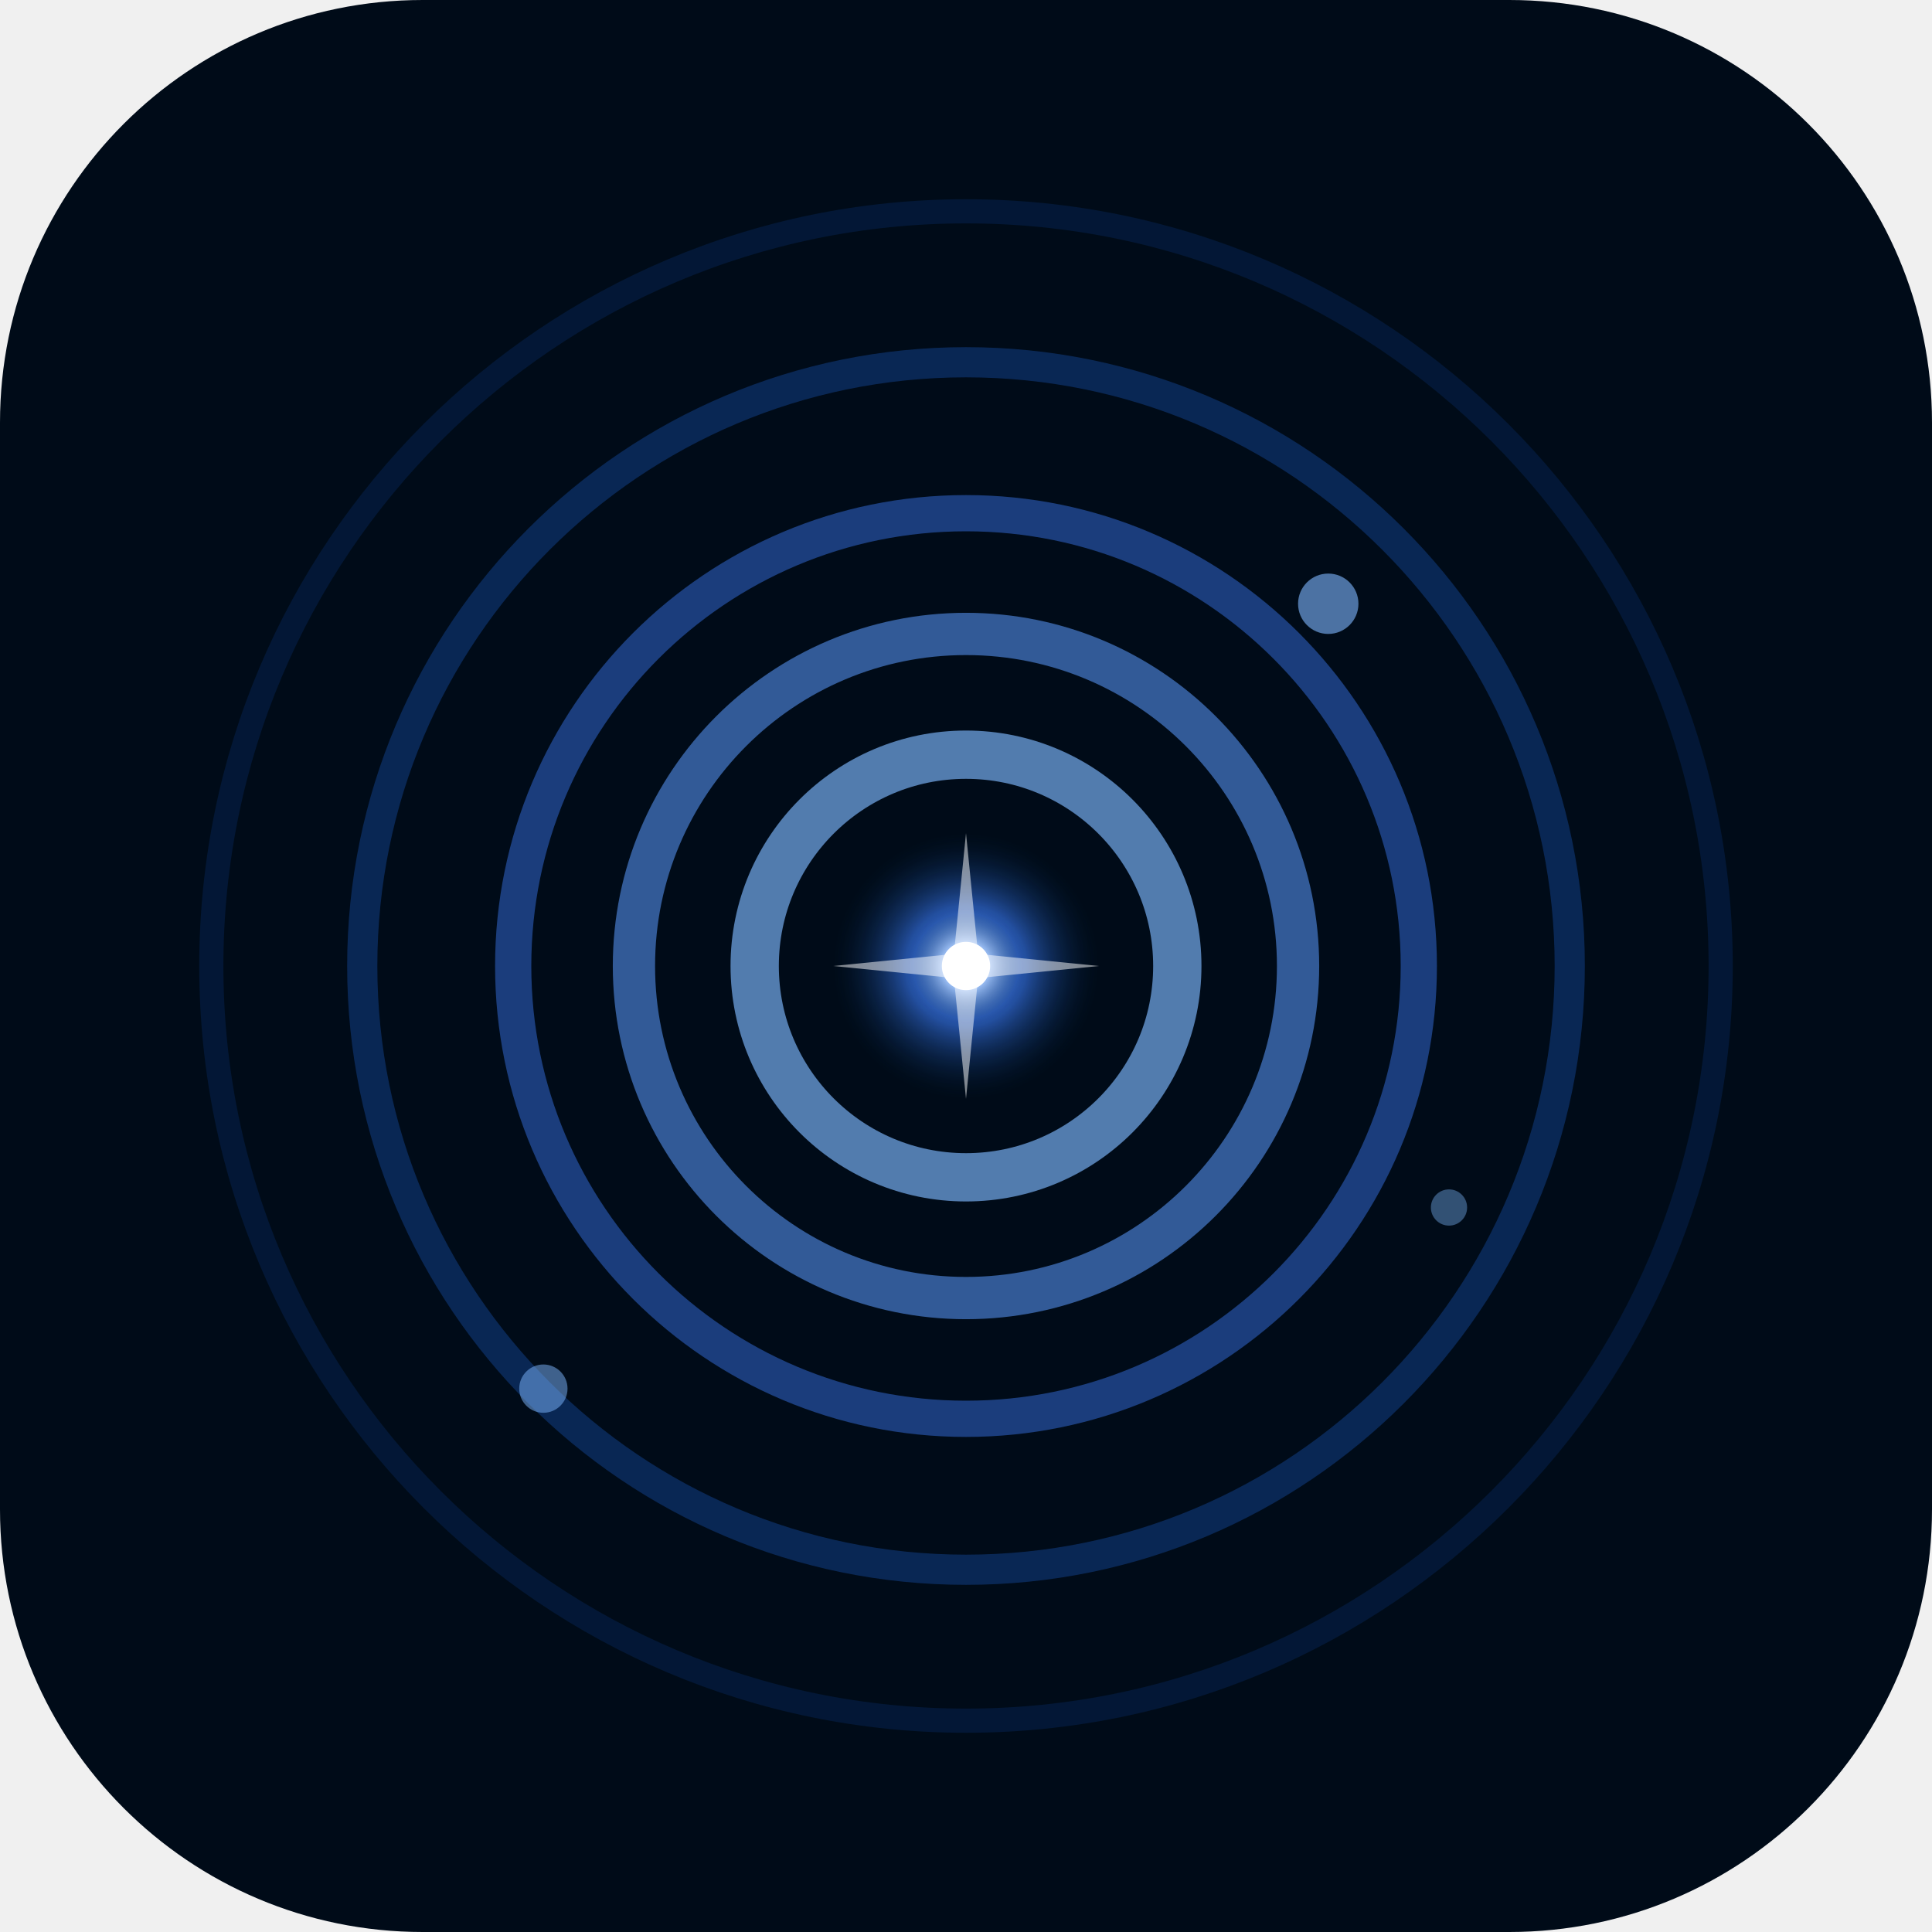
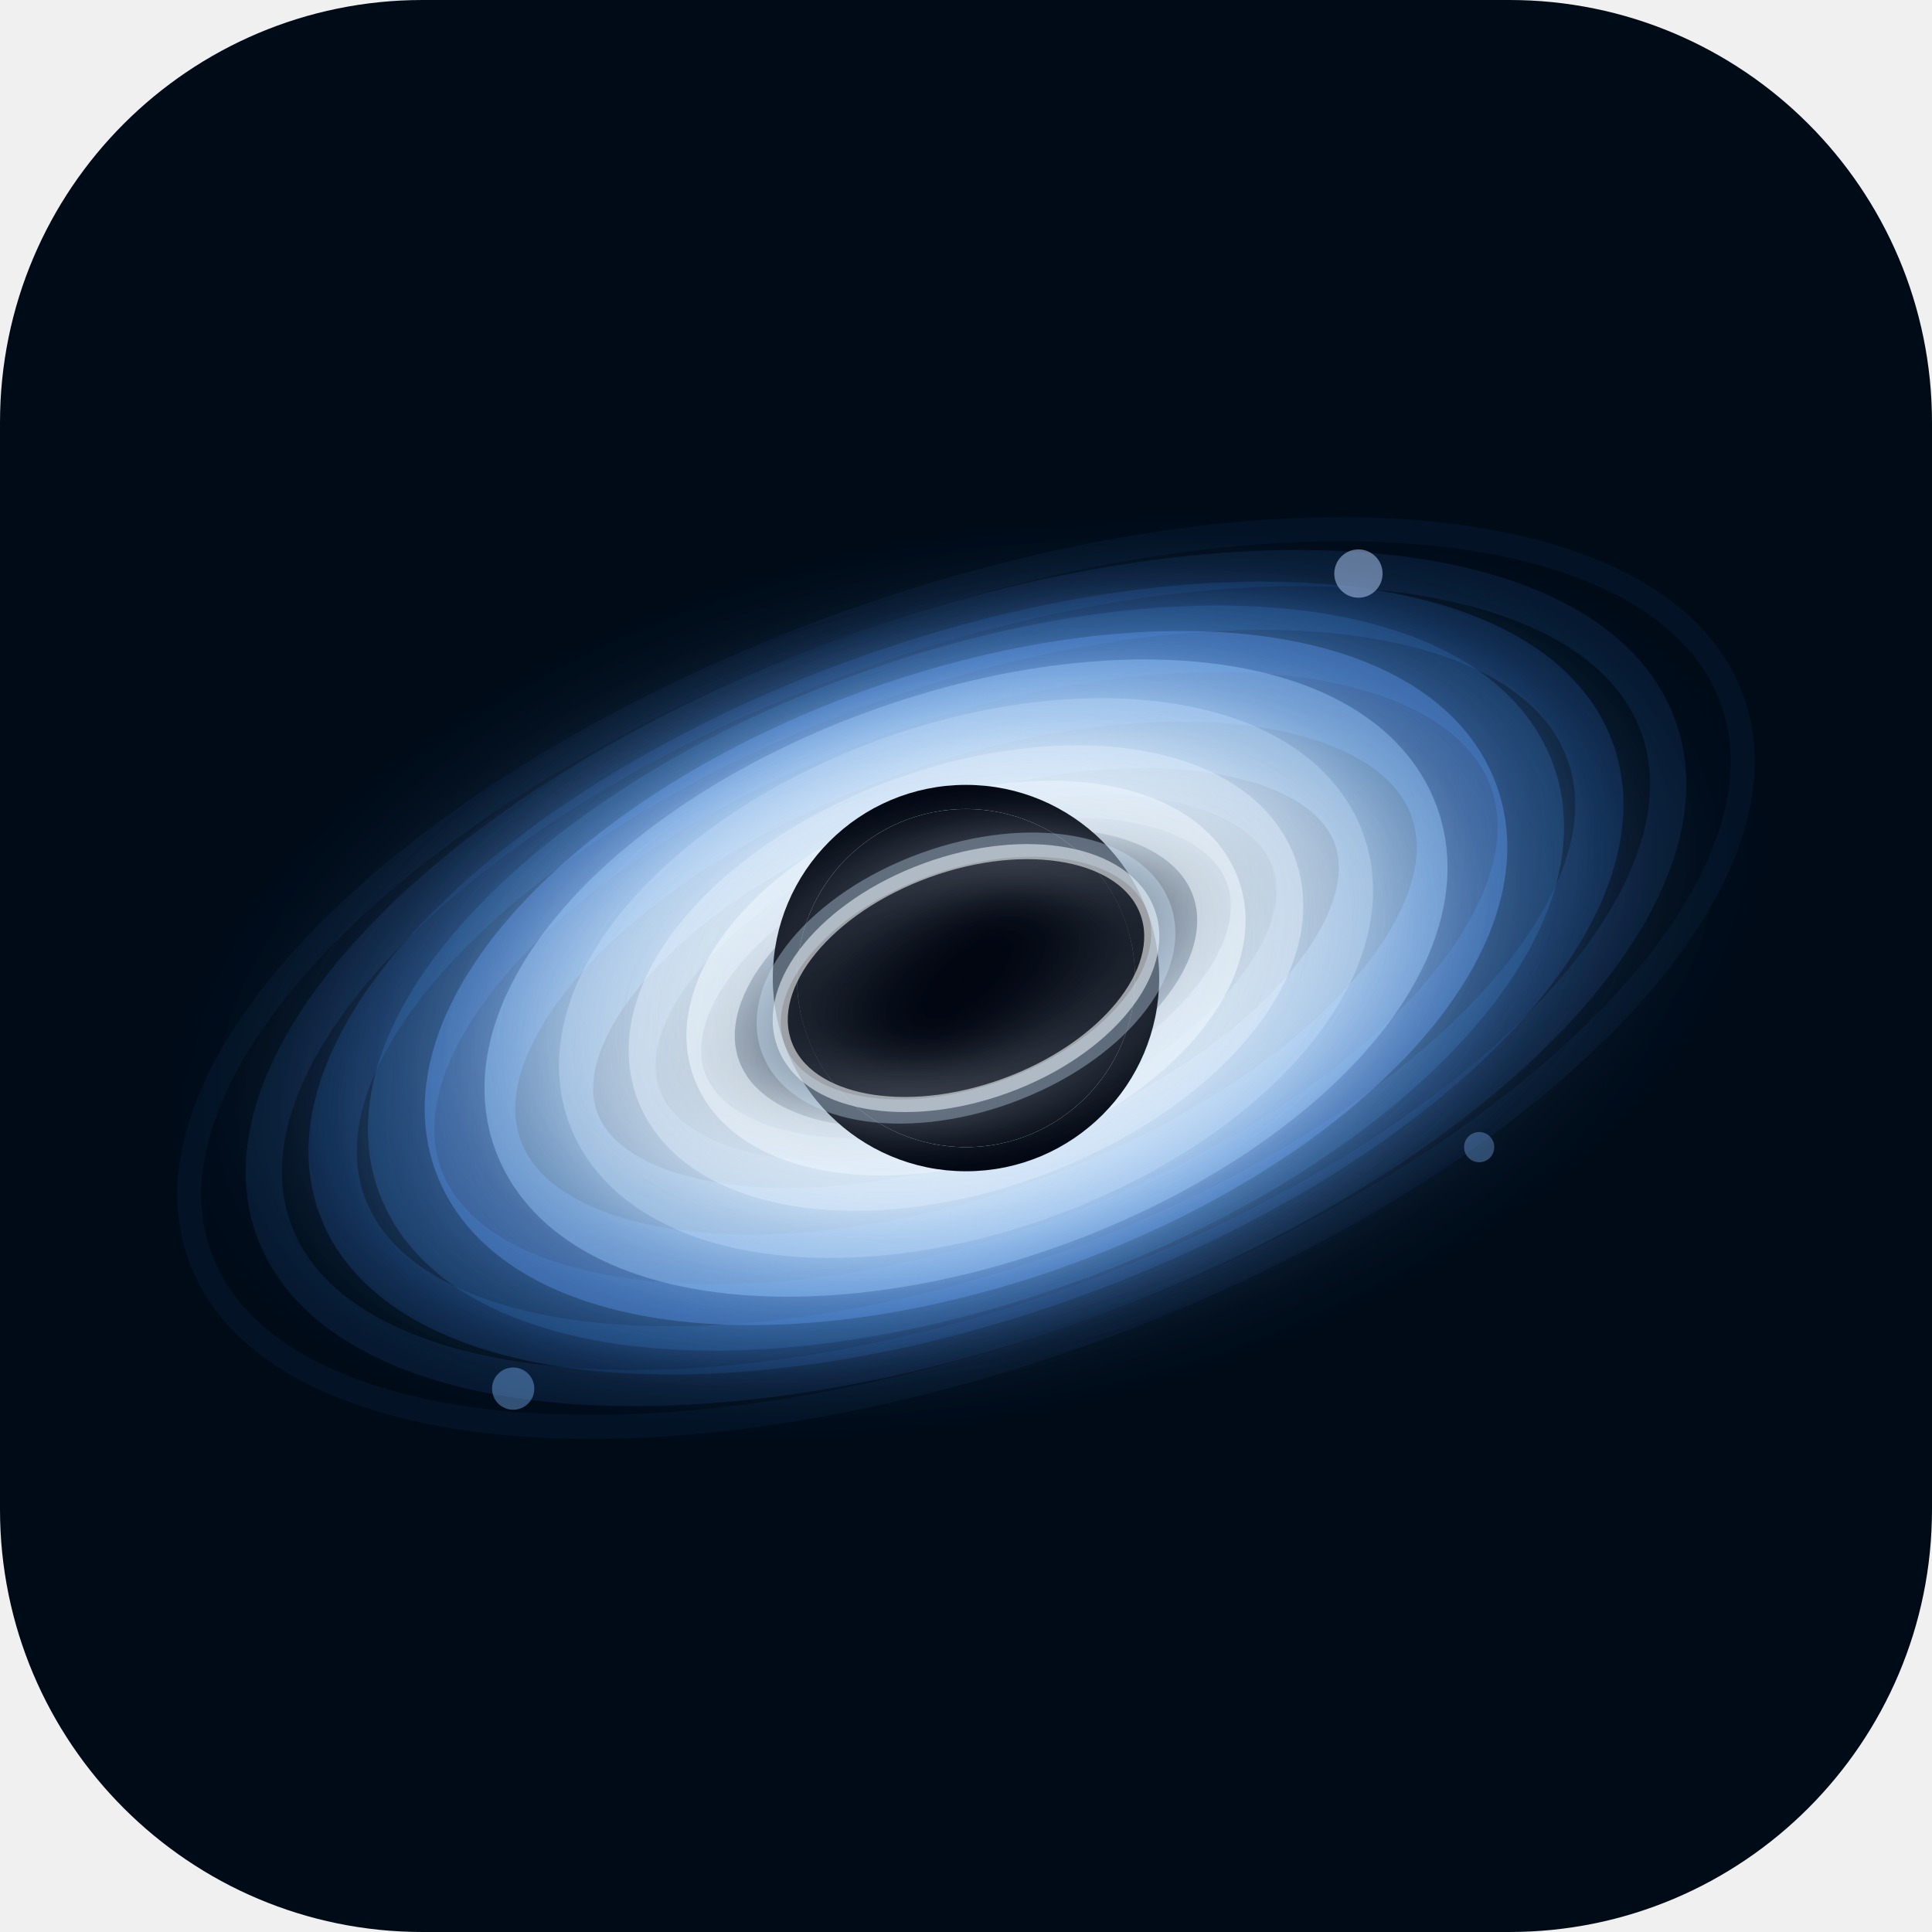
<svg xmlns="http://www.w3.org/2000/svg" viewBox="0 0 32 32">
  <defs>
-     <radialGradient id="sg" cx="50%" cy="50%" r="50%">
-       <stop offset="0%" stop-color="#7EB8FF" />
-       <stop offset="40%" stop-color="#3B7BF7" stop-opacity="0.8" />
-       <stop offset="100%" stop-color="#001F3F" stop-opacity="0" />
-     </radialGradient>
-     <radialGradient id="cg" cx="50%" cy="50%" r="50%">
-       <stop offset="0%" stop-color="#FFF" />
-       <stop offset="40%" stop-color="#B8D4FF" stop-opacity="0.7" />
-       <stop offset="100%" stop-color="#001F3F" stop-opacity="0" />
-     </radialGradient>
+     <filter id="g" x="-50%" y="-50%" width="200%" height="200%">
+       <feGaussianBlur stdDeviation="0.8" result="b" />
+       <feMerge>
+         <feMergeNode in="b" />
+         <feMergeNode in="SourceGraphic" />
+       </feMerge>
+     </filter>
+     <filter id="w" x="-100%" y="-100%" width="300%" height="300%">
+       <feGaussianBlur stdDeviation="1.5" result="b" />
+       <feMerge>
+         <feMergeNode in="b" />
+         <feMergeNode in="SourceGraphic" />
+       </feMerge>
+     </filter>
+     <filter id="i" x="-100%" y="-100%" width="300%" height="300%">
+       <feGaussianBlur stdDeviation="1" result="b" />
+       <feMerge>
+         <feMergeNode in="b" />
+         <feMergeNode in="b" />
+         <feMergeNode in="SourceGraphic" />
+       </feMerge>
+     </filter>
  </defs>
  <rect width="32" height="32" fill="#000B18" rx="7" />
-   <circle cx="16" cy="16" r="12.5" fill="none" stroke="#0A3D8F" stroke-width="0.4" opacity="0.25" />
-   <circle cx="16" cy="16" r="10" fill="none" stroke="#1A5BC4" stroke-width="0.5" opacity="0.35" />
-   <circle cx="16" cy="16" r="7.5" fill="none" stroke="#3B7BF7" stroke-width="0.6" opacity="0.45" />
-   <circle cx="16" cy="16" r="5.5" fill="none" stroke="#5B9BFF" stroke-width="0.7" opacity="0.55" />
-   <circle cx="16" cy="16" r="3.5" fill="none" stroke="#7EB8FF" stroke-width="0.8" opacity="0.65" />
-   <circle cx="16" cy="16" r="2.2" fill="url(#sg)" opacity="0.9" />
-   <circle cx="16" cy="16" r="1" fill="url(#cg)" />
-   <circle cx="16" cy="16" r="0.4" fill="#FFF" />
-   <path d="M 16 13.8 L 16.2 15.8 L 18.2 16 L 16.2 16.2 L 16 18.2 L 15.8 16.2 L 13.8 16 L 15.8 15.8 Z" fill="#FFF" opacity="0.5" />
-   <circle cx="22" cy="10" r="0.5" fill="#7EB8FF" opacity="0.6" />
-   <circle cx="9" cy="23" r="0.4" fill="#7EB8FF" opacity="0.5" />
-   <circle cx="24" cy="20" r="0.3" fill="#7EB8FF" opacity="0.4" />
+   <ellipse cx="16" cy="16.2" rx="13.5" ry="6.2" fill="none" stroke="#0D2B55" stroke-width="0.4" opacity="0.2" transform="rotate(-20 16 16.2)" />
+   <ellipse cx="16" cy="16.2" rx="12.2" ry="5.7" fill="none" stroke="#163F73" stroke-width="0.6" opacity="0.25" transform="rotate(-20 16 16.2)" />
+   <ellipse cx="16" cy="16.2" rx="11" ry="5.2" fill="none" stroke="#1A4A8E" stroke-width="0.8" opacity="0.3" transform="rotate(-20 16 16.2)" />
+   <ellipse cx="16" cy="16.2" rx="9.8" ry="4.8" fill="none" stroke="#3078C8" stroke-width="1.1" opacity="0.35" transform="rotate(-20 16 16.2)" filter="url(#g)" />
+   <ellipse cx="16" cy="16.2" rx="8.6" ry="4.3" fill="none" stroke="#5B9BFF" stroke-width="1.5" opacity="0.45" transform="rotate(-20 16 16.2)" filter="url(#w)" />
+   <ellipse cx="16" cy="16.2" rx="7.4" ry="3.8" fill="none" stroke="#90C4FF" stroke-width="1.8" opacity="0.55" transform="rotate(-20 16 16.2)" filter="url(#w)" />
+   <ellipse cx="16" cy="16.2" rx="6.2" ry="3.4" fill="none" stroke="#C0E0FF" stroke-width="1.6" opacity="0.6" transform="rotate(-20 16 16.2)" filter="url(#i)" />
+   <ellipse cx="16" cy="16.2" rx="5.2" ry="2.9" fill="none" stroke="#E0F0FF" stroke-width="1.2" opacity="0.65" transform="rotate(-20 16 16.2)" filter="url(#i)" />
+   <ellipse cx="16" cy="16.2" rx="4.4" ry="2.6" fill="none" stroke="#F0F8FF" stroke-width="0.8" opacity="0.7" transform="rotate(-20 16 16.2)" filter="url(#i)" />
+   <circle cx="16" cy="16.2" r="2.8" fill="#000510" />
+   <circle cx="16" cy="16.2" r="3" fill="none" stroke="#000510" stroke-width="0.4" />
+   <ellipse cx="16" cy="16.2" rx="3.2" ry="1.9" fill="none" stroke="#FFFFFF" stroke-width="0.25" opacity="0.6" transform="rotate(-20 16 16.2)" filter="url(#g)" />
+   <ellipse cx="16" cy="16.2" rx="3.4" ry="2" fill="none" stroke="#D0E8FF" stroke-width="0.4" opacity="0.4" transform="rotate(-20 16 16.2)" filter="url(#g)" />
+   <circle cx="22.5" cy="9.5" r="0.4" fill="#B8D4FF" opacity="0.5" />
+   <circle cx="8.5" cy="23" r="0.35" fill="#7EB8FF" opacity="0.4" />
+   <circle cx="24.5" cy="19" r="0.25" fill="#7EB8FF" opacity="0.35" />
</svg>
